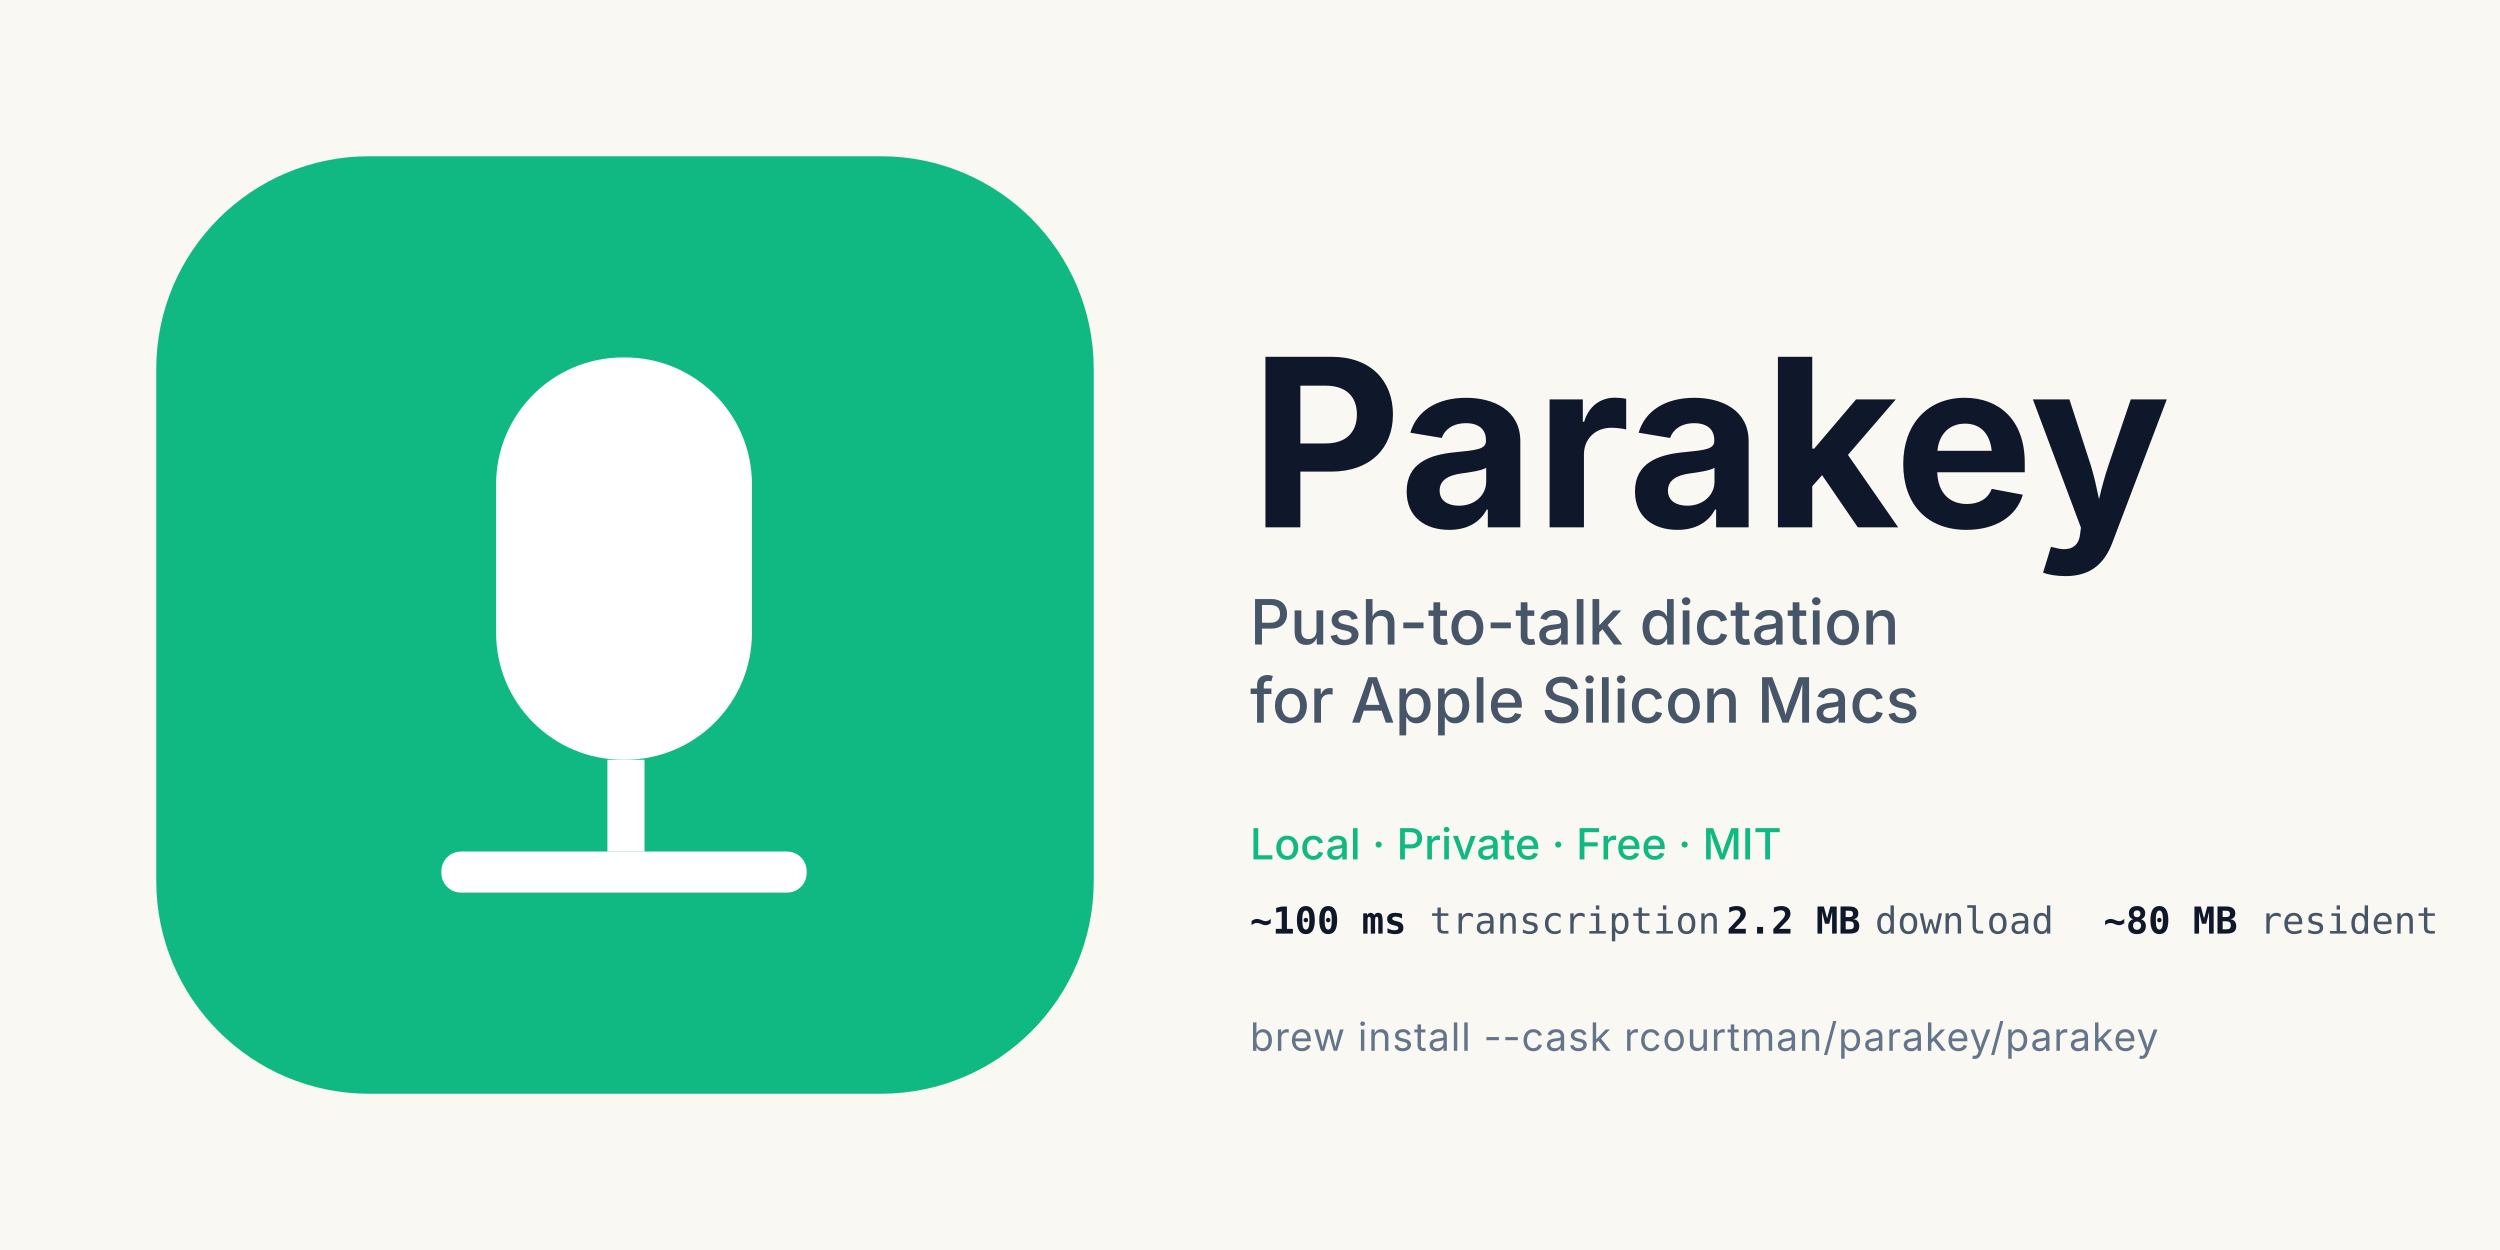
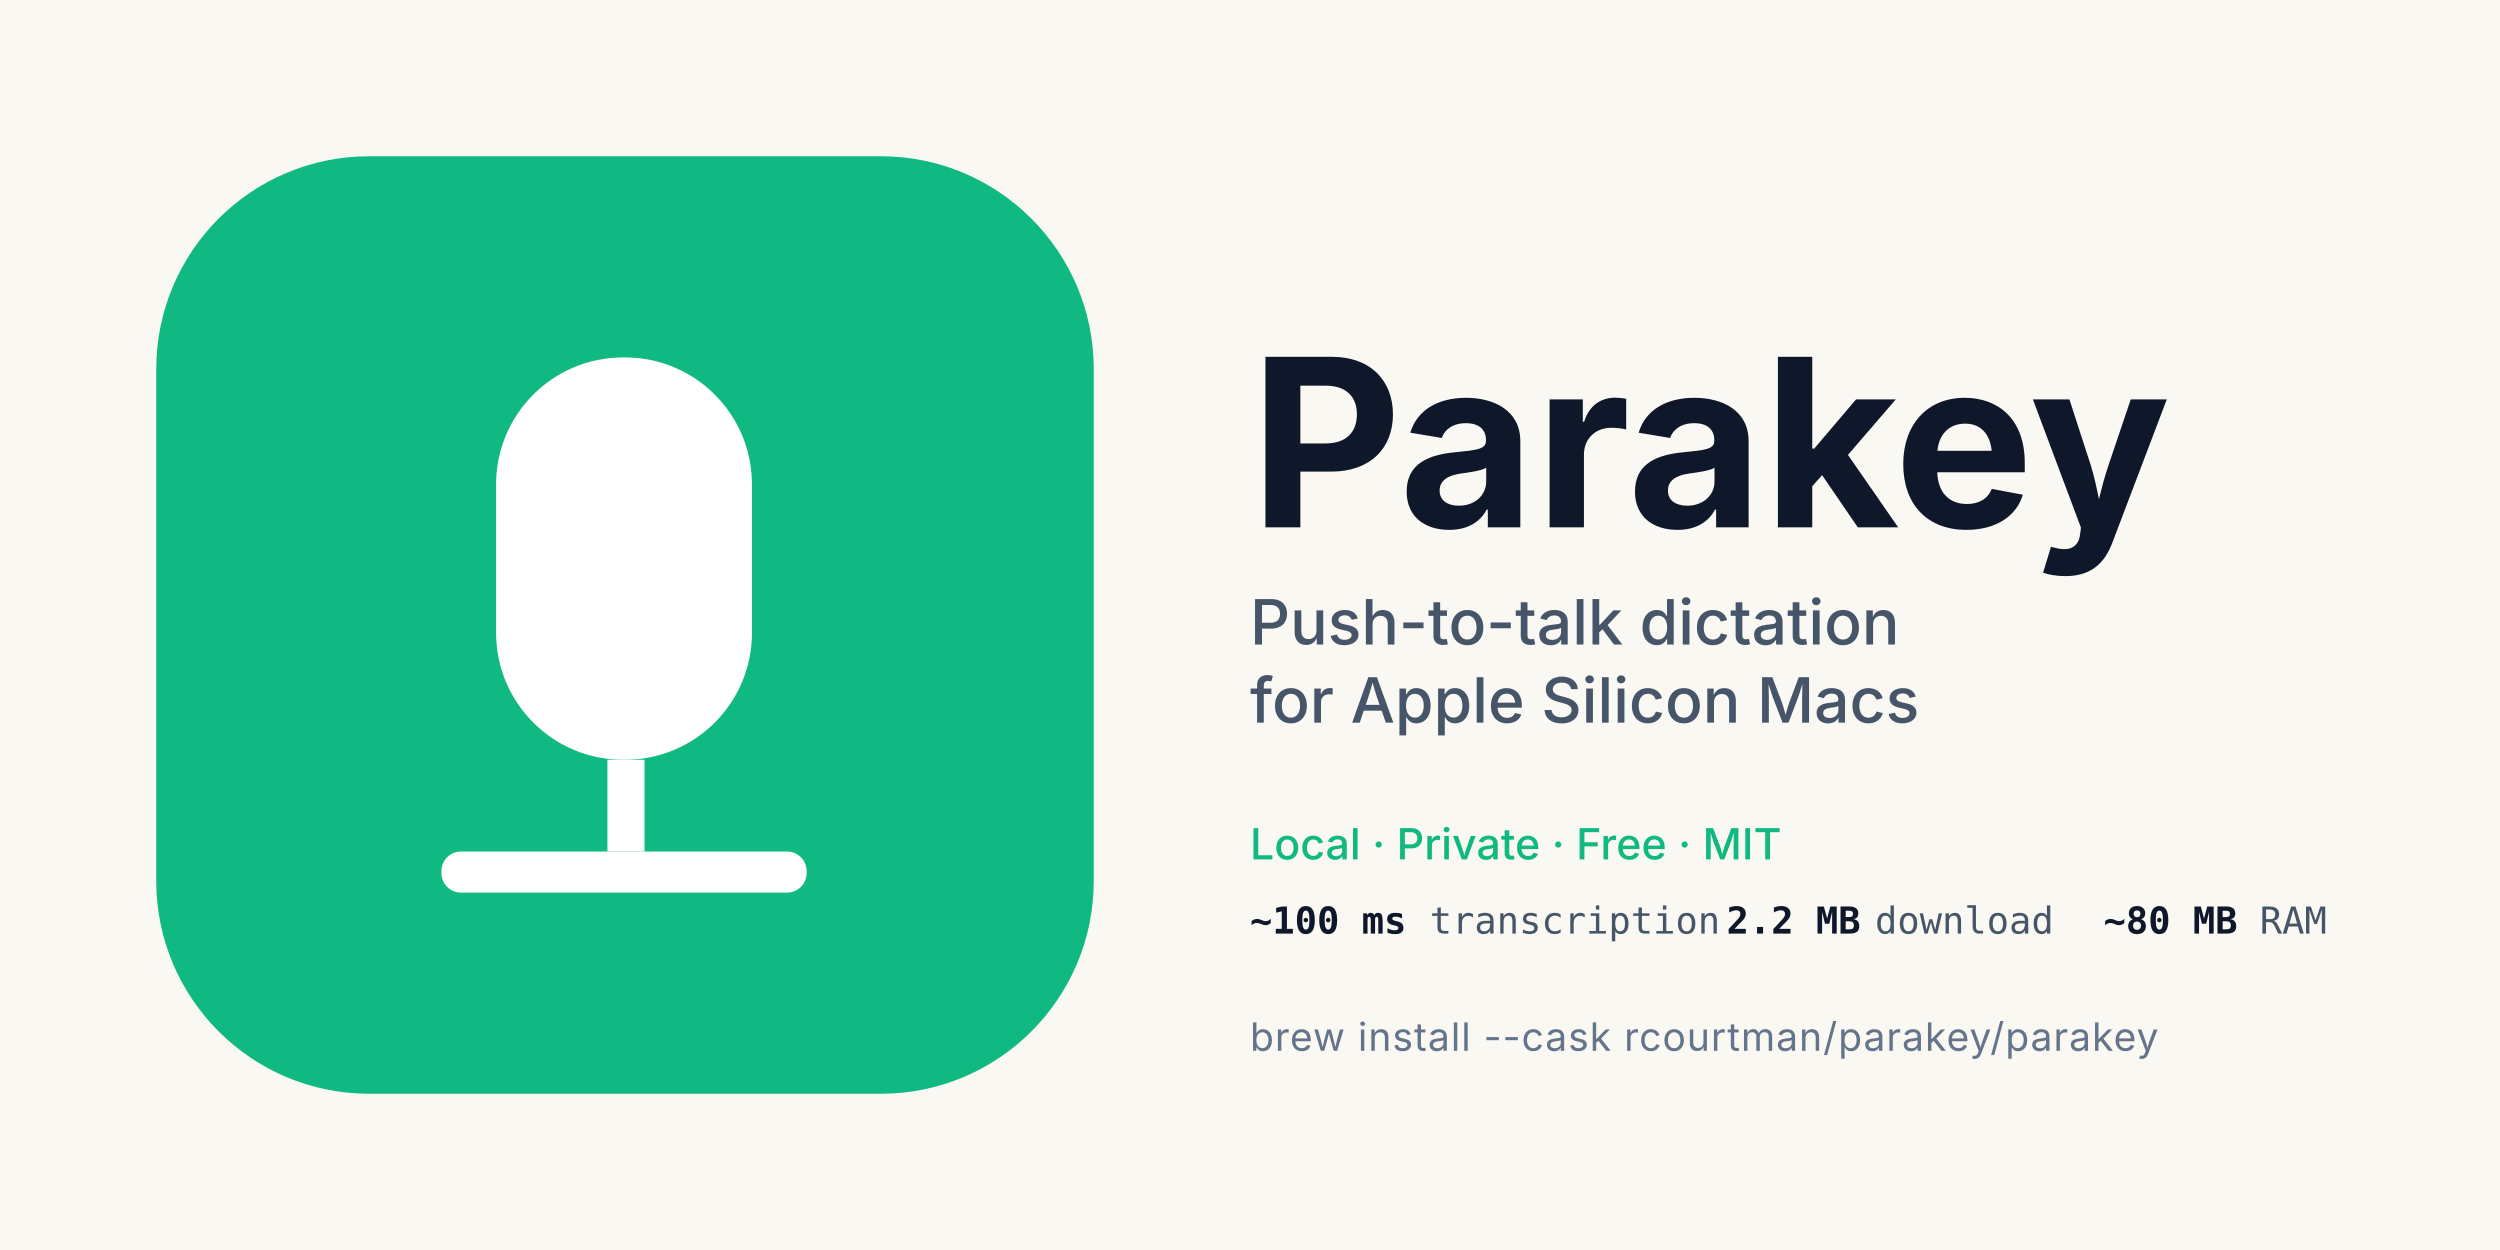
<svg xmlns="http://www.w3.org/2000/svg" viewBox="0 0 1280 640" font-family="-apple-system, system-ui, 'Helvetica Neue', sans-serif">
  <rect width="1280" height="640" fill="#FAF8F2" />
  <g transform="translate(80, 80)">
    <rect width="480" height="480" rx="109" fill="#10B981" />
    <rect x="174" y="103" width="131" height="206" rx="65" fill="#FFFFFF" />
    <rect x="231" y="309" width="19" height="47" fill="#FFFFFF" />
    <rect x="146" y="356" width="187" height="21" rx="10" fill="#FFFFFF" />
  </g>
  <g transform="translate(640, 0)">
    <text x="0" y="270" font-size="120" font-weight="700" fill="#0F172A">Parakey</text>
    <text x="0" y="330" font-size="32" font-weight="500" fill="#475569">Push-to-talk dictation</text>
    <text x="0" y="370" font-size="32" font-weight="500" fill="#475569">for Apple Silicon Macs</text>
    <g transform="translate(0, 440)">
      <text x="0" y="0" font-size="22" font-weight="500" fill="#10B981">Local · Private · Free · MIT</text>
      <g transform="translate(0, 38)" font-family="ui-monospace, 'SF Mono', Menlo, monospace">
        <text x="0" y="0" font-size="19" font-weight="700" fill="#0F172A">~100 ms</text>
        <text x="92" y="0" font-size="19" font-weight="400" fill="#475569">transcription</text>
        <text x="244" y="0" font-size="19" font-weight="700" fill="#0F172A">2.2 MB</text>
        <text x="320" y="0" font-size="19" font-weight="400" fill="#475569">download</text>
        <text x="437" y="0" font-size="19" font-weight="700" fill="#0F172A">~80 MB</text>
-         <text x="517" y="0" font-size="19" font-weight="400" fill="#475569">resident</text>
+         <text x="517" y="0" font-size="19" font-weight="400" fill="#475569">RAM</text>
      </g>
      <text x="0" y="98" font-size="20" font-weight="400" fill="#64748B" letter-spacing="0.5">brew install --cask rcourtman/parakey/parakey</text>
    </g>
  </g>
</svg>
